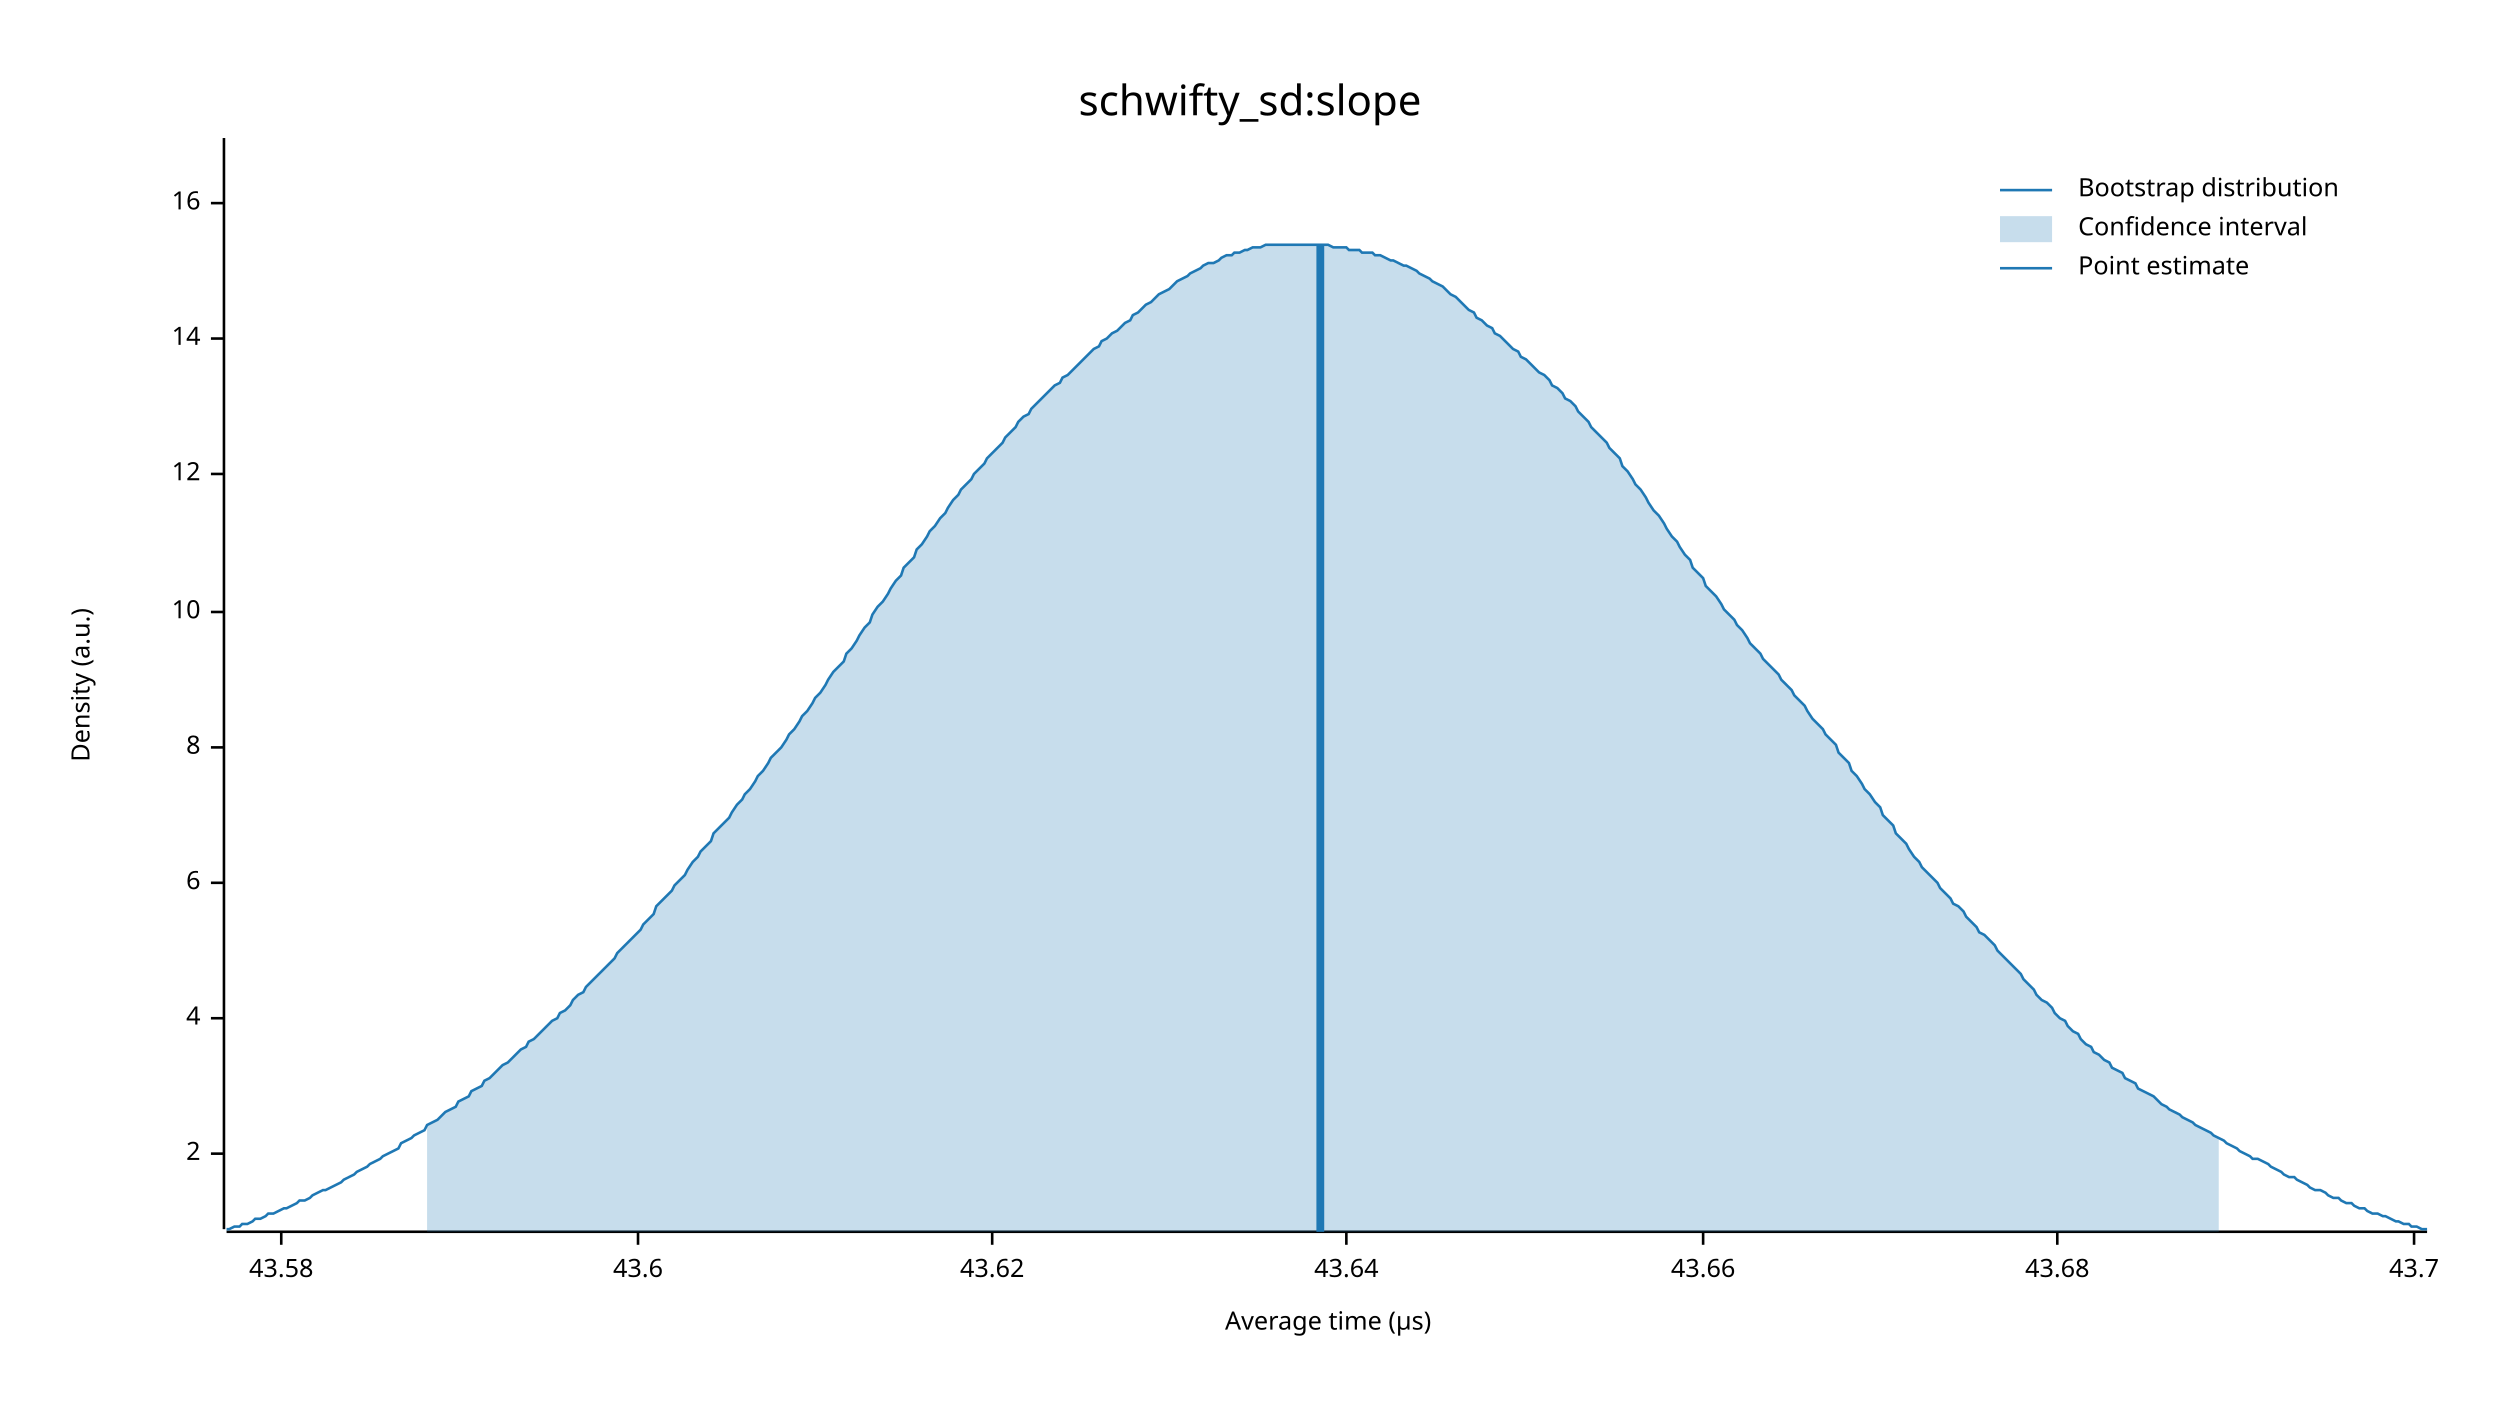
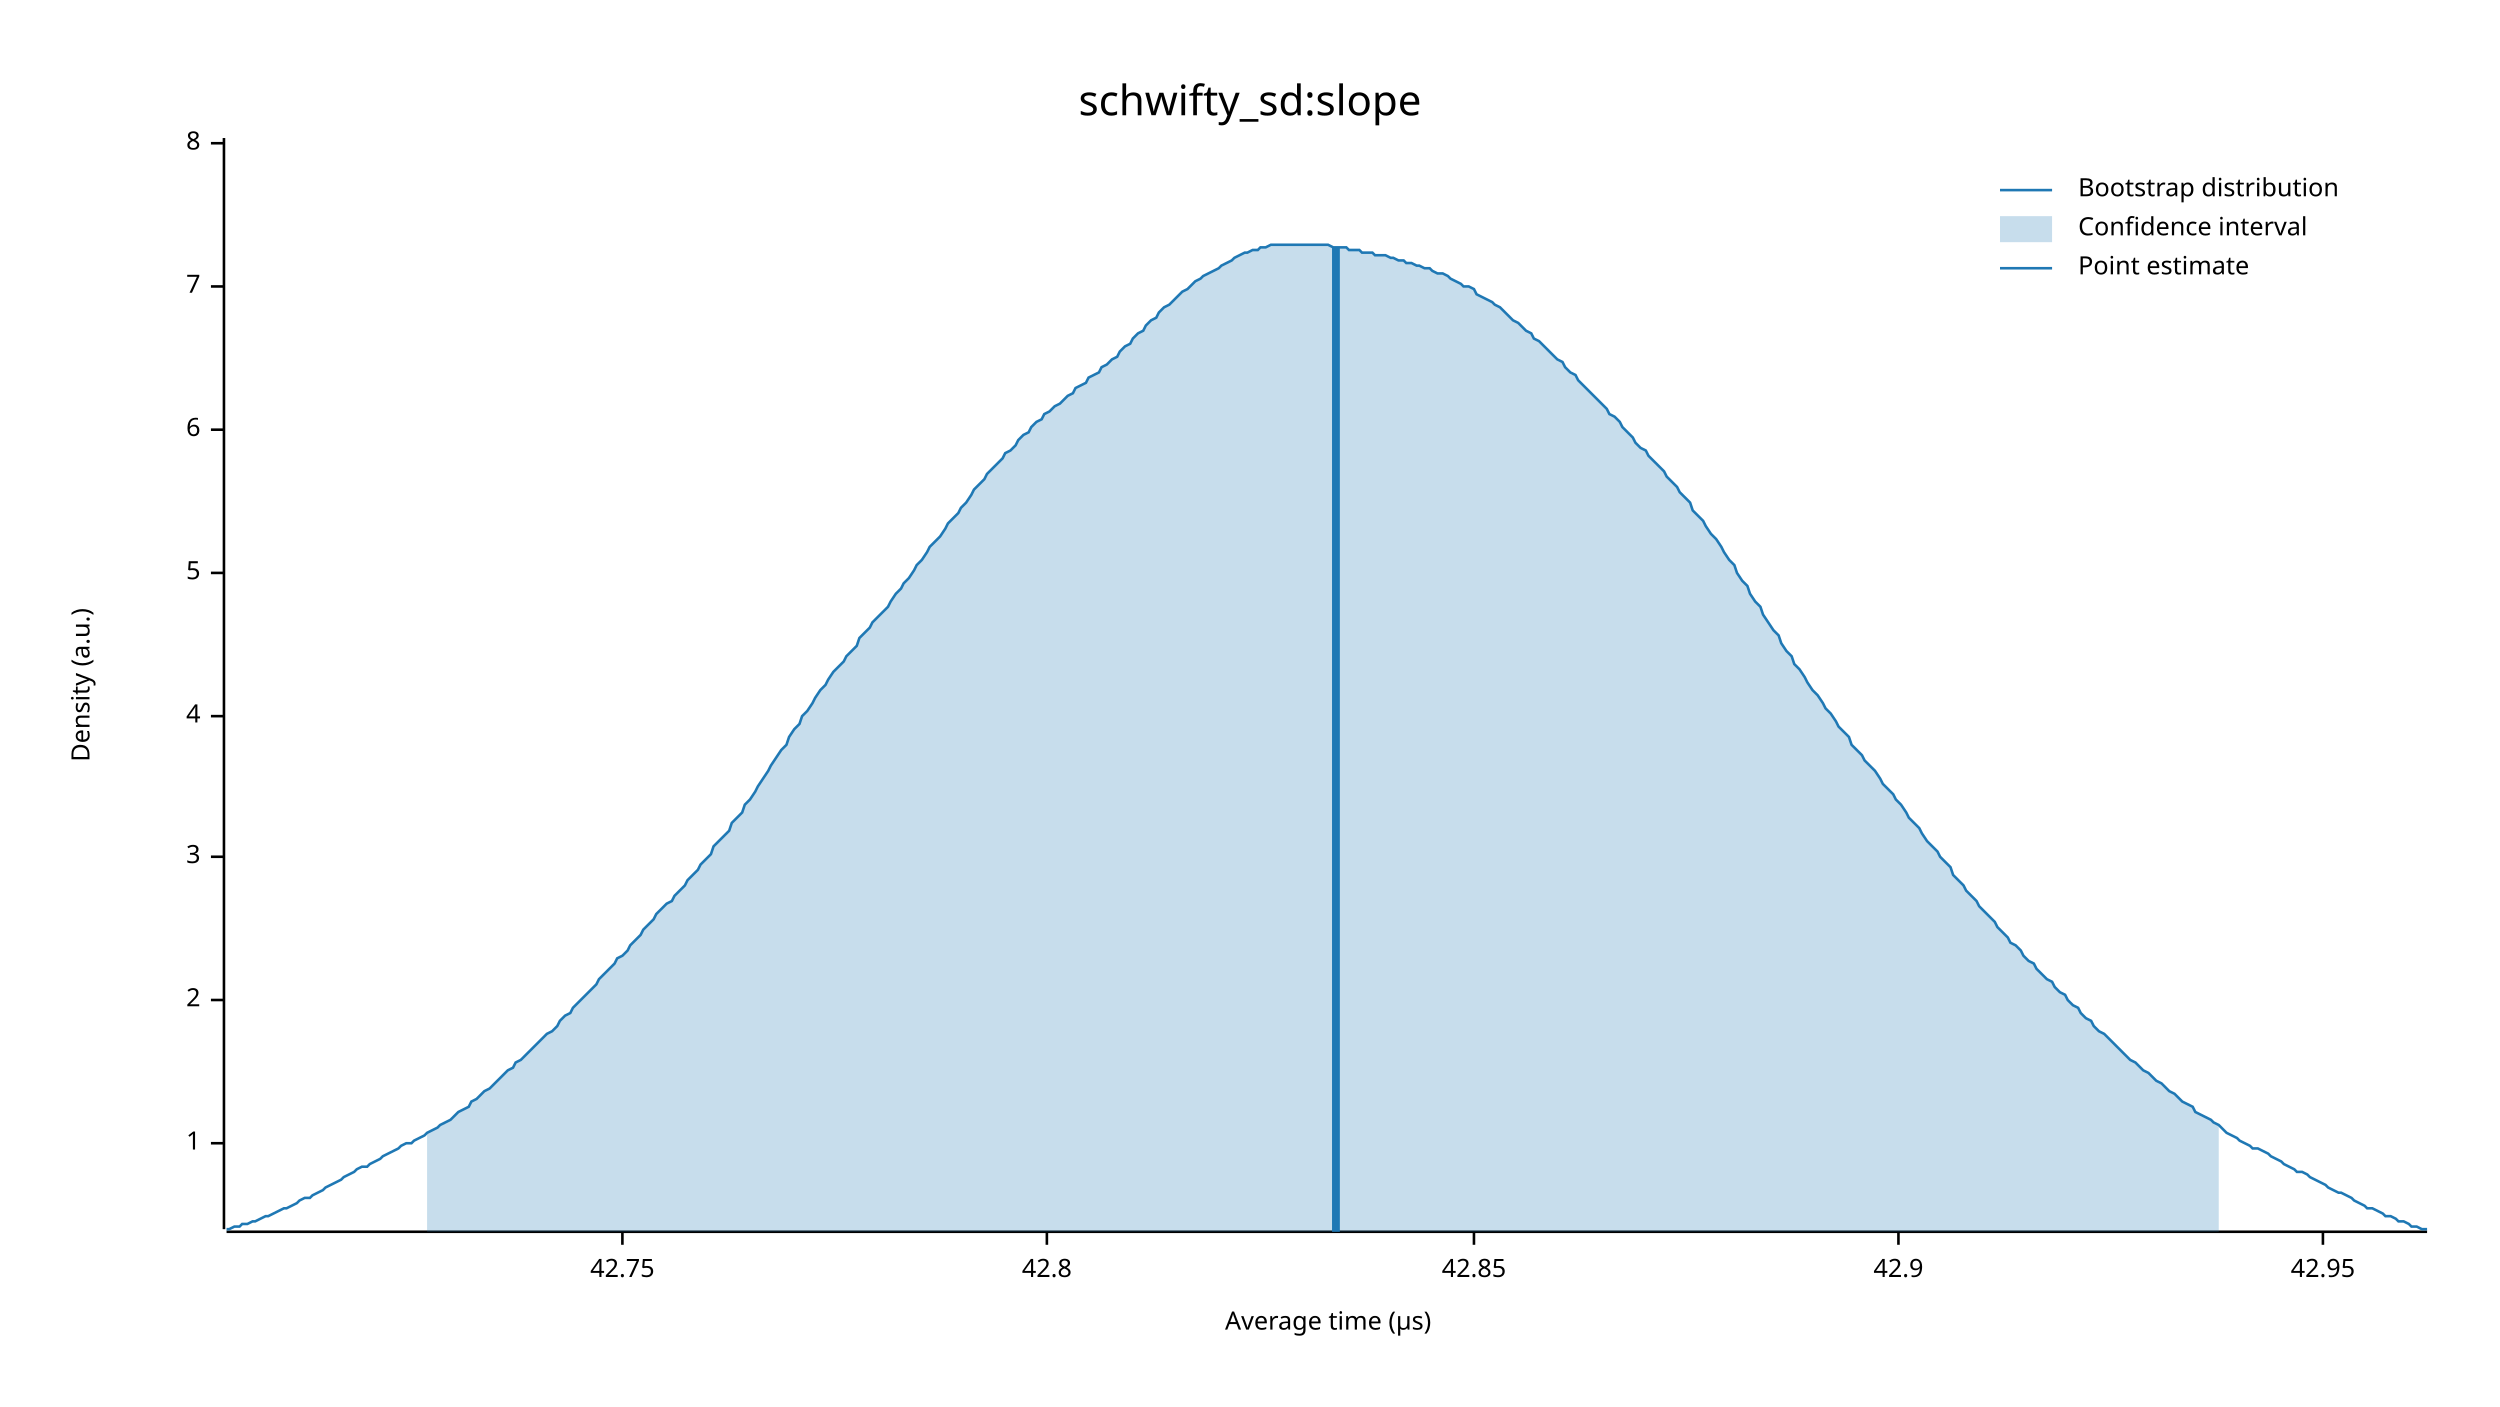
<svg xmlns="http://www.w3.org/2000/svg" width="960" height="540" viewBox="0 0 960 540">
  <text x="480" y="32" dy="0.76em" text-anchor="middle" font-family="sans-serif" font-size="16.129" opacity="1" fill="#000000">
schwifty_sd:slope
</text>
  <text x="27" y="263" dy="0.76em" text-anchor="middle" font-family="sans-serif" font-size="9.677" opacity="1" fill="#000000" transform="rotate(270, 27, 263)">
Density (a.u.)
</text>
  <text x="510" y="513" dy="-0.5ex" text-anchor="middle" font-family="sans-serif" font-size="9.677" opacity="1" fill="#000000">
Average time (µs)
</text>
  <polyline fill="none" opacity="1" stroke="#000000" stroke-width="1" points="86,53 86,472 " />
-   <text x="77" y="443" dy="0.5ex" text-anchor="end" font-family="sans-serif" font-size="9.677" opacity="1" fill="#000000">
+   <text x="77" y="439" dy="0.5ex" text-anchor="end" font-family="sans-serif" font-size="9.677" opacity="1" fill="#000000">
+ 1
+ </text>
+   <polyline fill="none" opacity="1" stroke="#000000" stroke-width="1" points="81,439 86,439 " />
+   <text x="77" y="384" dy="0.5ex" text-anchor="end" font-family="sans-serif" font-size="9.677" opacity="1" fill="#000000">
2
</text>
-   <polyline fill="none" opacity="1" stroke="#000000" stroke-width="1" points="81,443 86,443 " />
-   <text x="77" y="391" dy="0.5ex" text-anchor="end" font-family="sans-serif" font-size="9.677" opacity="1" fill="#000000">
+   <polyline fill="none" opacity="1" stroke="#000000" stroke-width="1" points="81,384 86,384 " />
+   <text x="77" y="329" dy="0.5ex" text-anchor="end" font-family="sans-serif" font-size="9.677" opacity="1" fill="#000000">
+ 3
+ </text>
+   <polyline fill="none" opacity="1" stroke="#000000" stroke-width="1" points="81,329 86,329 " />
+   <text x="77" y="275" dy="0.5ex" text-anchor="end" font-family="sans-serif" font-size="9.677" opacity="1" fill="#000000">
4
</text>
-   <polyline fill="none" opacity="1" stroke="#000000" stroke-width="1" points="81,391 86,391 " />
-   <text x="77" y="339" dy="0.5ex" text-anchor="end" font-family="sans-serif" font-size="9.677" opacity="1" fill="#000000">
+   <polyline fill="none" opacity="1" stroke="#000000" stroke-width="1" points="81,275 86,275 " />
+   <text x="77" y="220" dy="0.5ex" text-anchor="end" font-family="sans-serif" font-size="9.677" opacity="1" fill="#000000">
+ 5
+ </text>
+   <polyline fill="none" opacity="1" stroke="#000000" stroke-width="1" points="81,220 86,220 " />
+   <text x="77" y="165" dy="0.5ex" text-anchor="end" font-family="sans-serif" font-size="9.677" opacity="1" fill="#000000">
6
</text>
-   <polyline fill="none" opacity="1" stroke="#000000" stroke-width="1" points="81,339 86,339 " />
-   <text x="77" y="287" dy="0.5ex" text-anchor="end" font-family="sans-serif" font-size="9.677" opacity="1" fill="#000000">
+   <polyline fill="none" opacity="1" stroke="#000000" stroke-width="1" points="81,165 86,165 " />
+   <text x="77" y="110" dy="0.5ex" text-anchor="end" font-family="sans-serif" font-size="9.677" opacity="1" fill="#000000">
+ 7
+ </text>
+   <polyline fill="none" opacity="1" stroke="#000000" stroke-width="1" points="81,110 86,110 " />
+   <text x="77" y="55" dy="0.5ex" text-anchor="end" font-family="sans-serif" font-size="9.677" opacity="1" fill="#000000">
8
</text>
-   <polyline fill="none" opacity="1" stroke="#000000" stroke-width="1" points="81,287 86,287 " />
-   <text x="77" y="235" dy="0.5ex" text-anchor="end" font-family="sans-serif" font-size="9.677" opacity="1" fill="#000000">
- 10
+   <polyline fill="none" opacity="1" stroke="#000000" stroke-width="1" points="81,55 86,55 " />
+   <polyline fill="none" opacity="1" stroke="#000000" stroke-width="1" points="87,473 932,473 " />
+   <text x="239" y="483" dy="0.76em" text-anchor="middle" font-family="sans-serif" font-size="9.677" opacity="1" fill="#000000">
+ 42.75
</text>
-   <polyline fill="none" opacity="1" stroke="#000000" stroke-width="1" points="81,235 86,235 " />
-   <text x="77" y="182" dy="0.5ex" text-anchor="end" font-family="sans-serif" font-size="9.677" opacity="1" fill="#000000">
- 12
+   <polyline fill="none" opacity="1" stroke="#000000" stroke-width="1" points="239,473 239,478 " />
+   <text x="402" y="483" dy="0.76em" text-anchor="middle" font-family="sans-serif" font-size="9.677" opacity="1" fill="#000000">
+ 42.8
</text>
-   <polyline fill="none" opacity="1" stroke="#000000" stroke-width="1" points="81,182 86,182 " />
-   <text x="77" y="130" dy="0.5ex" text-anchor="end" font-family="sans-serif" font-size="9.677" opacity="1" fill="#000000">
- 14
+   <polyline fill="none" opacity="1" stroke="#000000" stroke-width="1" points="402,473 402,478 " />
+   <text x="566" y="483" dy="0.76em" text-anchor="middle" font-family="sans-serif" font-size="9.677" opacity="1" fill="#000000">
+ 42.85
</text>
-   <polyline fill="none" opacity="1" stroke="#000000" stroke-width="1" points="81,130 86,130 " />
-   <text x="77" y="78" dy="0.5ex" text-anchor="end" font-family="sans-serif" font-size="9.677" opacity="1" fill="#000000">
- 16
+   <polyline fill="none" opacity="1" stroke="#000000" stroke-width="1" points="566,473 566,478 " />
+   <text x="729" y="483" dy="0.76em" text-anchor="middle" font-family="sans-serif" font-size="9.677" opacity="1" fill="#000000">
+ 42.9
</text>
-   <polyline fill="none" opacity="1" stroke="#000000" stroke-width="1" points="81,78 86,78 " />
-   <polyline fill="none" opacity="1" stroke="#000000" stroke-width="1" points="87,473 932,473 " />
-   <text x="108" y="483" dy="0.76em" text-anchor="middle" font-family="sans-serif" font-size="9.677" opacity="1" fill="#000000">
- 43.58
+   <polyline fill="none" opacity="1" stroke="#000000" stroke-width="1" points="729,473 729,478 " />
+   <text x="892" y="483" dy="0.76em" text-anchor="middle" font-family="sans-serif" font-size="9.677" opacity="1" fill="#000000">
+ 42.95
</text>
-   <polyline fill="none" opacity="1" stroke="#000000" stroke-width="1" points="108,473 108,478 " />
-   <text x="245" y="483" dy="0.76em" text-anchor="middle" font-family="sans-serif" font-size="9.677" opacity="1" fill="#000000">
- 43.6
- </text>
-   <polyline fill="none" opacity="1" stroke="#000000" stroke-width="1" points="245,473 245,478 " />
-   <text x="381" y="483" dy="0.76em" text-anchor="middle" font-family="sans-serif" font-size="9.677" opacity="1" fill="#000000">
- 43.62
- </text>
-   <polyline fill="none" opacity="1" stroke="#000000" stroke-width="1" points="381,473 381,478 " />
-   <text x="517" y="483" dy="0.76em" text-anchor="middle" font-family="sans-serif" font-size="9.677" opacity="1" fill="#000000">
- 43.64
- </text>
-   <polyline fill="none" opacity="1" stroke="#000000" stroke-width="1" points="517,473 517,478 " />
-   <text x="654" y="483" dy="0.76em" text-anchor="middle" font-family="sans-serif" font-size="9.677" opacity="1" fill="#000000">
- 43.66
- </text>
-   <polyline fill="none" opacity="1" stroke="#000000" stroke-width="1" points="654,473 654,478 " />
-   <text x="790" y="483" dy="0.76em" text-anchor="middle" font-family="sans-serif" font-size="9.677" opacity="1" fill="#000000">
- 43.68
- </text>
-   <polyline fill="none" opacity="1" stroke="#000000" stroke-width="1" points="790,473 790,478 " />
-   <text x="927" y="483" dy="0.76em" text-anchor="middle" font-family="sans-serif" font-size="9.677" opacity="1" fill="#000000">
- 43.7
- </text>
-   <polyline fill="none" opacity="1" stroke="#000000" stroke-width="1" points="927,473 927,478 " />
-   <polyline fill="none" opacity="1" stroke="#1F78B4" stroke-width="1" points="87,472 88,472 90,471 92,471 93,470 95,470 97,469 98,468 100,468 102,467 103,466 105,466 107,465 109,464 110,464 112,463 114,462 115,461 117,461 119,460 120,459 122,458 124,457 125,457 127,456 129,455 131,454 132,453 134,452 136,451 137,450 139,449 141,448 142,447 144,446 146,445 147,444 149,443 151,442 153,441 154,439 156,438 158,437 159,436 161,435 163,434 164,432 166,431 168,430 169,429 171,427 173,426 175,425 176,423 178,422 180,421 181,419 183,418 185,417 186,415 188,414 190,412 191,411 193,409 195,408 197,406 198,405 200,403 202,402 203,400 205,399 207,397 208,396 210,394 212,392 214,391 215,389 217,388 219,386 220,384 222,382 224,381 225,379 227,377 229,375 230,374 232,372 234,370 236,368 237,366 239,364 241,362 242,361 244,359 246,357 247,355 249,353 251,351 252,348 254,346 256,344 258,342 259,340 261,338 263,336 264,334 266,331 268,329 269,327 271,325 273,323 274,320 276,318 278,316 280,314 281,312 283,309 285,307 286,305 288,303 290,300 291,298 293,296 295,293 296,291 298,289 300,287 302,284 303,282 305,280 307,277 308,275 310,273 312,270 313,268 315,266 317,263 318,261 320,258 322,256 324,254 325,251 327,249 329,246 330,244 332,241 334,239 335,236 337,233 339,231 341,228 342,226 344,223 346,221 347,218 349,216 351,214 352,211 354,209 356,206 357,204 359,202 361,199 363,197 364,195 366,192 368,190 369,188 371,186 373,184 374,182 376,180 378,178 379,176 381,174 383,172 385,170 386,168 388,166 390,164 391,162 393,160 395,159 396,157 398,155 400,153 401,152 403,150 405,148 407,147 408,145 410,144 412,142 413,141 415,139 417,137 418,136 420,134 422,133 423,131 425,130 427,128 429,127 430,126 432,124 434,123 435,121 437,120 439,118 440,117 442,116 444,114 445,113 447,112 449,111 451,109 452,108 454,107 456,106 457,105 459,104 461,103 462,102 464,101 466,101 468,100 469,99 471,98 473,98 474,97 476,97 478,96 479,96 481,95 483,95 484,95 486,94 488,94 490,94 491,94 493,94 495,94 496,94 498,94 500,94 501,94 503,94 505,94 506,94 508,94 510,94 512,95 513,95 515,95 517,95 518,96 520,96 522,96 523,97 525,97 527,97 528,98 530,98 532,99 534,100 535,100 537,101 539,102 540,102 542,103 544,104 545,105 547,106 549,107 550,108 552,109 554,110 556,112 557,113 559,114 561,116 562,117 564,119 566,120 567,122 569,123 571,125 573,126 574,128 576,129 578,131 579,132 581,134 583,135 584,137 586,138 588,140 589,141 591,143 593,144 595,146 596,148 598,149 600,151 601,153 603,154 605,156 606,158 608,160 610,162 611,164 613,166 615,168 617,170 618,172 620,174 622,176 623,179 625,181 627,184 628,186 630,188 632,191 633,193 635,196 637,198 639,201 640,203 642,206 644,208 645,210 647,213 649,215 650,218 652,220 654,222 655,225 657,227 659,229 661,232 662,234 664,236 666,238 667,240 669,242 671,245 672,247 674,249 676,251 677,253 679,255 681,257 683,259 684,261 686,263 688,265 689,267 691,269 693,271 694,273 696,276 698,278 700,280 701,282 703,284 705,286 706,289 708,291 710,293 711,296 713,298 715,301 716,303 718,305 720,308 722,310 723,313 725,315 727,317 728,320 730,322 732,324 733,326 735,329 737,331 738,333 740,335 742,337 744,339 745,341 747,343 749,345 750,347 752,348 754,350 755,352 757,354 759,356 760,358 762,359 764,361 766,363 767,365 769,367 771,369 772,370 774,372 776,374 777,376 779,378 781,380 782,382 784,384 786,385 788,387 789,389 791,391 793,392 794,394 796,396 798,397 799,399 801,401 803,402 804,404 806,405 808,407 810,408 811,410 813,411 815,412 816,414 818,415 820,416 821,418 823,419 825,420 827,421 828,422 830,424 832,425 833,426 835,427 837,428 838,429 840,430 842,431 843,432 845,433 847,434 849,435 850,436 852,437 854,438 855,439 857,440 859,441 860,442 862,443 864,444 865,445 867,445 869,446 871,447 872,448 874,449 876,450 877,451 879,452 881,452 882,453 884,454 886,455 887,456 889,457 891,457 893,458 894,459 896,460 898,460 899,461 901,462 903,462 904,463 906,464 908,464 909,465 911,466 913,466 915,467 916,467 918,468 920,469 921,469 923,470 925,470 926,471 928,471 930,472 932,472 " />
-   <polygon opacity="0.25" fill="#1F78B4" points="164,432 166,431 168,430 169,429 171,427 173,426 175,425 176,423 178,422 180,421 181,419 183,418 185,417 186,415 188,414 190,412 191,411 193,409 195,408 197,406 198,405 200,403 202,402 203,400 205,399 207,397 208,396 210,394 212,392 214,391 215,389 217,388 219,386 220,384 222,382 224,381 225,379 227,377 229,375 230,374 232,372 234,370 236,368 237,366 239,364 241,362 242,361 244,359 246,357 247,355 249,353 251,351 252,348 254,346 256,344 258,342 259,340 261,338 263,336 264,334 266,331 268,329 269,327 271,325 273,323 274,320 276,318 278,316 280,314 281,312 283,309 285,307 286,305 288,303 290,300 291,298 293,296 295,293 296,291 298,289 300,287 302,284 303,282 305,280 307,277 308,275 310,273 312,270 313,268 315,266 317,263 318,261 320,258 322,256 324,254 325,251 327,249 329,246 330,244 332,241 334,239 335,236 337,233 339,231 341,228 342,226 344,223 346,221 347,218 349,216 351,214 352,211 354,209 356,206 357,204 359,202 361,199 363,197 364,195 366,192 368,190 369,188 371,186 373,184 374,182 376,180 378,178 379,176 381,174 383,172 385,170 386,168 388,166 390,164 391,162 393,160 395,159 396,157 398,155 400,153 401,152 403,150 405,148 407,147 408,145 410,144 412,142 413,141 415,139 417,137 418,136 420,134 422,133 423,131 425,130 427,128 429,127 430,126 432,124 434,123 435,121 437,120 439,118 440,117 442,116 444,114 445,113 447,112 449,111 451,109 452,108 454,107 456,106 457,105 459,104 461,103 462,102 464,101 466,101 468,100 469,99 471,98 473,98 474,97 476,97 478,96 479,96 481,95 483,95 484,95 486,94 488,94 490,94 491,94 493,94 495,94 496,94 498,94 500,94 501,94 503,94 505,94 506,94 508,94 510,94 512,95 513,95 515,95 517,95 518,96 520,96 522,96 523,97 525,97 527,97 528,98 530,98 532,99 534,100 535,100 537,101 539,102 540,102 542,103 544,104 545,105 547,106 549,107 550,108 552,109 554,110 556,112 557,113 559,114 561,116 562,117 564,119 566,120 567,122 569,123 571,125 573,126 574,128 576,129 578,131 579,132 581,134 583,135 584,137 586,138 588,140 589,141 591,143 593,144 595,146 596,148 598,149 600,151 601,153 603,154 605,156 606,158 608,160 610,162 611,164 613,166 615,168 617,170 618,172 620,174 622,176 623,179 625,181 627,184 628,186 630,188 632,191 633,193 635,196 637,198 639,201 640,203 642,206 644,208 645,210 647,213 649,215 650,218 652,220 654,222 655,225 657,227 659,229 661,232 662,234 664,236 666,238 667,240 669,242 671,245 672,247 674,249 676,251 677,253 679,255 681,257 683,259 684,261 686,263 688,265 689,267 691,269 693,271 694,273 696,276 698,278 700,280 701,282 703,284 705,286 706,289 708,291 710,293 711,296 713,298 715,301 716,303 718,305 720,308 722,310 723,313 725,315 727,317 728,320 730,322 732,324 733,326 735,329 737,331 738,333 740,335 742,337 744,339 745,341 747,343 749,345 750,347 752,348 754,350 755,352 757,354 759,356 760,358 762,359 764,361 766,363 767,365 769,367 771,369 772,370 774,372 776,374 777,376 779,378 781,380 782,382 784,384 786,385 788,387 789,389 791,391 793,392 794,394 796,396 798,397 799,399 801,401 803,402 804,404 806,405 808,407 810,408 811,410 813,411 815,412 816,414 818,415 820,416 821,418 823,419 825,420 827,421 828,422 830,424 832,425 833,426 835,427 837,428 838,429 840,430 842,431 843,432 845,433 847,434 849,435 850,436 852,437 852,473 164,473 " />
-   <polyline fill="none" opacity="1" stroke="#1F78B4" stroke-width="3" points="507,473 507,94 " />
+   <polyline fill="none" opacity="1" stroke="#000000" stroke-width="1" points="892,473 892,478 " />
+   <polyline fill="none" opacity="1" stroke="#1F78B4" stroke-width="1" points="87,472 88,472 90,471 92,471 93,470 95,470 97,469 98,469 100,468 102,467 103,467 105,466 107,465 109,464 110,464 112,463 114,462 115,461 117,460 119,460 120,459 122,458 124,457 125,456 127,455 129,454 131,453 132,452 134,451 136,450 137,449 139,448 141,448 142,447 144,446 146,445 147,444 149,443 151,442 153,441 154,440 156,439 158,439 159,438 161,437 163,436 164,435 166,434 168,433 169,432 171,431 173,430 175,428 176,427 178,426 180,425 181,423 183,422 185,420 186,419 188,418 190,416 191,415 193,413 195,411 197,410 198,408 200,407 202,405 203,404 205,402 207,400 208,399 210,397 212,396 214,394 215,392 217,390 219,389 220,387 222,385 224,383 225,382 227,380 229,378 230,376 232,374 234,372 236,370 237,368 239,367 241,365 242,363 244,361 246,359 247,357 249,355 251,353 252,351 254,349 256,347 258,346 259,344 261,342 263,340 264,338 266,336 268,334 269,332 271,330 273,328 274,325 276,323 278,321 280,319 281,316 283,314 285,312 286,309 288,307 290,304 291,302 293,299 295,296 296,294 298,291 300,288 302,286 303,283 305,280 307,278 308,275 310,273 312,270 313,268 315,265 317,263 318,261 320,258 322,256 324,254 325,252 327,250 329,248 330,245 332,243 334,241 335,239 337,237 339,235 341,233 342,231 344,228 346,226 347,224 349,222 351,219 352,217 354,215 356,212 357,210 359,208 361,206 363,203 364,201 366,199 368,197 369,195 371,193 373,190 374,188 376,186 378,184 379,182 381,180 383,178 385,176 386,174 388,173 390,171 391,169 393,167 395,166 396,164 398,162 400,161 401,159 403,158 405,156 407,155 408,154 410,152 412,151 413,149 415,148 417,147 418,145 420,144 422,143 423,141 425,140 427,138 429,137 430,135 432,133 434,132 435,130 437,128 439,127 440,125 442,123 444,122 445,120 447,118 449,117 451,115 452,114 454,112 456,111 457,110 459,108 461,107 462,106 464,105 466,104 468,103 469,102 471,101 473,100 474,99 476,98 478,97 479,97 481,96 483,96 484,95 486,95 488,94 490,94 491,94 493,94 495,94 496,94 498,94 500,94 501,94 503,94 505,94 506,94 508,94 510,94 512,95 513,95 515,95 517,95 518,96 520,96 522,96 523,97 525,97 527,97 528,98 530,98 532,98 534,99 535,99 537,100 539,100 540,101 542,101 544,102 545,102 547,103 549,103 550,104 552,105 554,105 556,106 557,107 559,108 561,109 562,110 564,110 566,111 567,113 569,114 571,115 573,116 574,117 576,118 578,120 579,121 581,123 583,124 584,125 586,127 588,128 589,130 591,131 593,133 595,135 596,136 598,138 600,139 601,141 603,143 605,144 606,146 608,148 610,150 611,151 613,153 615,155 617,157 618,159 620,160 622,162 623,164 625,166 627,168 628,170 630,172 632,173 633,175 635,177 637,179 639,181 640,183 642,185 644,187 645,189 647,191 649,193 650,196 652,198 654,200 655,202 657,205 659,207 661,210 662,212 664,215 666,217 667,220 669,223 671,225 672,228 674,231 676,233 677,236 679,239 681,242 683,244 684,247 686,250 688,252 689,255 691,257 693,260 694,262 696,265 698,267 700,270 701,272 703,274 705,277 706,279 708,281 710,283 711,286 713,288 715,290 716,292 718,294 720,296 722,299 723,301 725,303 727,305 728,307 730,309 732,312 733,314 735,316 737,318 738,320 740,323 742,325 744,327 745,329 747,331 749,333 750,336 752,338 754,340 755,342 757,344 759,346 760,348 762,350 764,352 766,354 767,356 769,358 771,360 772,362 774,363 776,365 777,367 779,369 781,370 782,372 784,374 786,376 788,377 789,379 791,381 793,382 794,384 796,386 798,387 799,389 801,391 803,392 804,394 806,396 808,397 810,399 811,400 813,402 815,404 816,405 818,407 820,408 821,409 823,411 825,412 827,414 828,415 830,416 832,418 833,419 835,420 837,422 838,423 840,424 842,425 843,427 845,428 847,429 849,430 850,431 852,432 854,434 855,435 857,436 859,437 860,438 862,439 864,440 865,441 867,441 869,442 871,443 872,444 874,445 876,446 877,447 879,448 881,449 882,450 884,450 886,451 887,452 889,453 891,454 893,455 894,456 896,457 898,458 899,458 901,459 903,460 904,461 906,462 908,463 909,464 911,464 913,465 915,466 916,467 918,467 920,468 921,469 923,469 925,470 926,471 928,471 930,472 932,472 " />
+   <polygon opacity="0.25" fill="#1F78B4" points="164,435 166,434 168,433 169,432 171,431 173,430 175,428 176,427 178,426 180,425 181,423 183,422 185,420 186,419 188,418 190,416 191,415 193,413 195,411 197,410 198,408 200,407 202,405 203,404 205,402 207,400 208,399 210,397 212,396 214,394 215,392 217,390 219,389 220,387 222,385 224,383 225,382 227,380 229,378 230,376 232,374 234,372 236,370 237,368 239,367 241,365 242,363 244,361 246,359 247,357 249,355 251,353 252,351 254,349 256,347 258,346 259,344 261,342 263,340 264,338 266,336 268,334 269,332 271,330 273,328 274,325 276,323 278,321 280,319 281,316 283,314 285,312 286,309 288,307 290,304 291,302 293,299 295,296 296,294 298,291 300,288 302,286 303,283 305,280 307,278 308,275 310,273 312,270 313,268 315,265 317,263 318,261 320,258 322,256 324,254 325,252 327,250 329,248 330,245 332,243 334,241 335,239 337,237 339,235 341,233 342,231 344,228 346,226 347,224 349,222 351,219 352,217 354,215 356,212 357,210 359,208 361,206 363,203 364,201 366,199 368,197 369,195 371,193 373,190 374,188 376,186 378,184 379,182 381,180 383,178 385,176 386,174 388,173 390,171 391,169 393,167 395,166 396,164 398,162 400,161 401,159 403,158 405,156 407,155 408,154 410,152 412,151 413,149 415,148 417,147 418,145 420,144 422,143 423,141 425,140 427,138 429,137 430,135 432,133 434,132 435,130 437,128 439,127 440,125 442,123 444,122 445,120 447,118 449,117 451,115 452,114 454,112 456,111 457,110 459,108 461,107 462,106 464,105 466,104 468,103 469,102 471,101 473,100 474,99 476,98 478,97 479,97 481,96 483,96 484,95 486,95 488,94 490,94 491,94 493,94 495,94 496,94 498,94 500,94 501,94 503,94 505,94 506,94 508,94 510,94 512,95 513,95 515,95 517,95 518,96 520,96 522,96 523,97 525,97 527,97 528,98 530,98 532,98 534,99 535,99 537,100 539,100 540,101 542,101 544,102 545,102 547,103 549,103 550,104 552,105 554,105 556,106 557,107 559,108 561,109 562,110 564,110 566,111 567,113 569,114 571,115 573,116 574,117 576,118 578,120 579,121 581,123 583,124 584,125 586,127 588,128 589,130 591,131 593,133 595,135 596,136 598,138 600,139 601,141 603,143 605,144 606,146 608,148 610,150 611,151 613,153 615,155 617,157 618,159 620,160 622,162 623,164 625,166 627,168 628,170 630,172 632,173 633,175 635,177 637,179 639,181 640,183 642,185 644,187 645,189 647,191 649,193 650,196 652,198 654,200 655,202 657,205 659,207 661,210 662,212 664,215 666,217 667,220 669,223 671,225 672,228 674,231 676,233 677,236 679,239 681,242 683,244 684,247 686,250 688,252 689,255 691,257 693,260 694,262 696,265 698,267 700,270 701,272 703,274 705,277 706,279 708,281 710,283 711,286 713,288 715,290 716,292 718,294 720,296 722,299 723,301 725,303 727,305 728,307 730,309 732,312 733,314 735,316 737,318 738,320 740,323 742,325 744,327 745,329 747,331 749,333 750,336 752,338 754,340 755,342 757,344 759,346 760,348 762,350 764,352 766,354 767,356 769,358 771,360 772,362 774,363 776,365 777,367 779,369 781,370 782,372 784,374 786,376 788,377 789,379 791,381 793,382 794,384 796,386 798,387 799,389 801,391 803,392 804,394 806,396 808,397 810,399 811,400 813,402 815,404 816,405 818,407 820,408 821,409 823,411 825,412 827,414 828,415 830,416 832,418 833,419 835,420 837,422 838,423 840,424 842,425 843,427 845,428 847,429 849,430 850,431 852,432 852,473 164,473 " />
+   <polyline fill="none" opacity="1" stroke="#1F78B4" stroke-width="3" points="513,473 513,95 " />
  <text x="798" y="68" dy="0.76em" text-anchor="start" font-family="sans-serif" font-size="9.677" opacity="1" fill="#000000">
Bootstrap distribution
</text>
  <text x="798" y="83" dy="0.76em" text-anchor="start" font-family="sans-serif" font-size="9.677" opacity="1" fill="#000000">
Confidence interval
</text>
  <text x="798" y="98" dy="0.76em" text-anchor="start" font-family="sans-serif" font-size="9.677" opacity="1" fill="#000000">
Point estimate
</text>
  <polyline fill="none" opacity="1" stroke="#1F78B4" stroke-width="1" points="768,73 788,73 " />
  <rect x="768" y="83" width="20" height="10" opacity="0.25" fill="#1F78B4" stroke="none" />
  <polyline fill="none" opacity="1" stroke="#1F78B4" stroke-width="1" points="768,103 788,103 " />
</svg>
